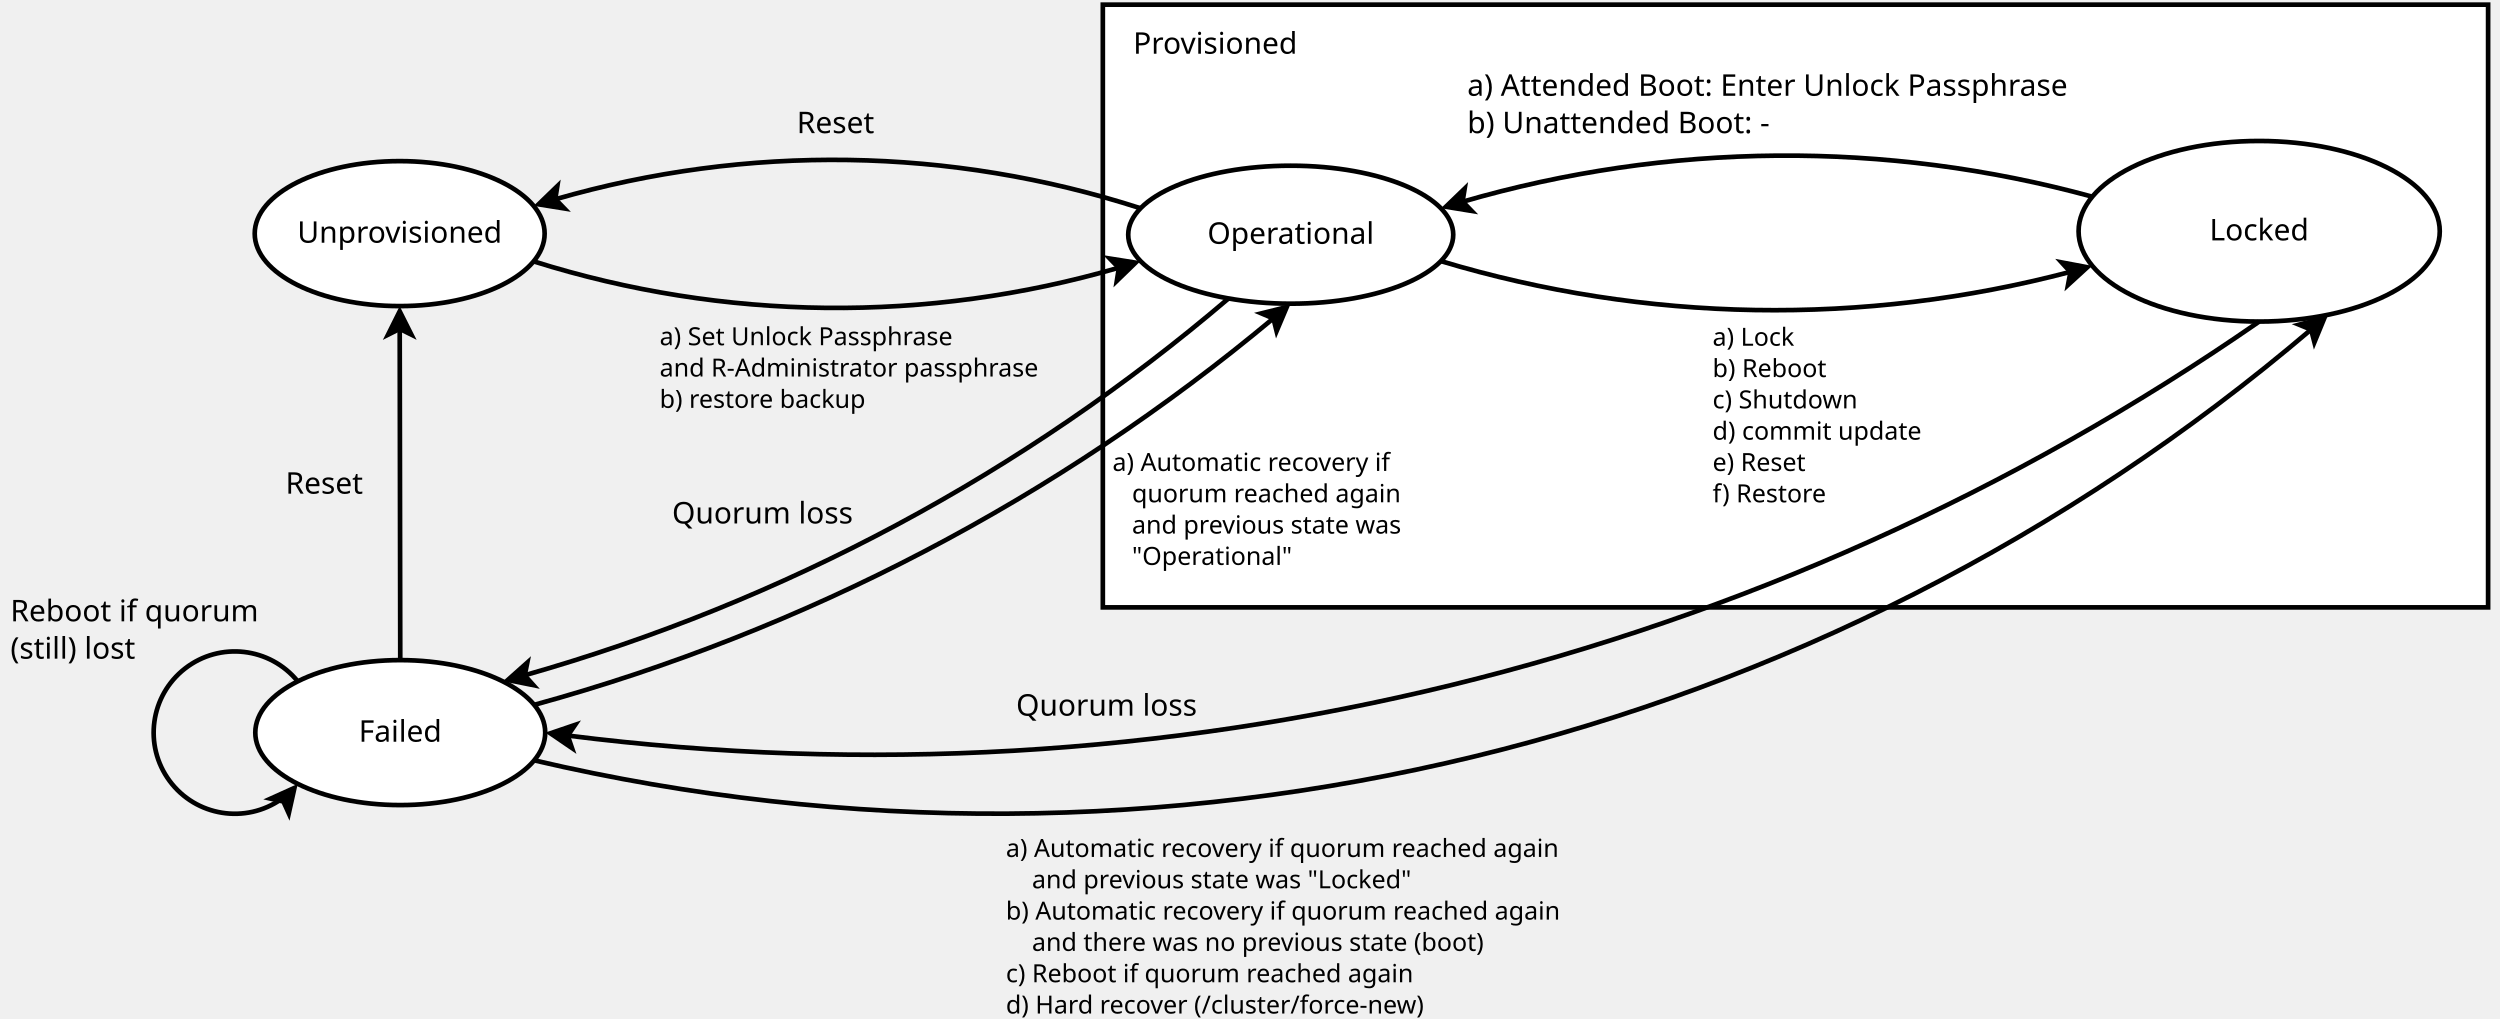
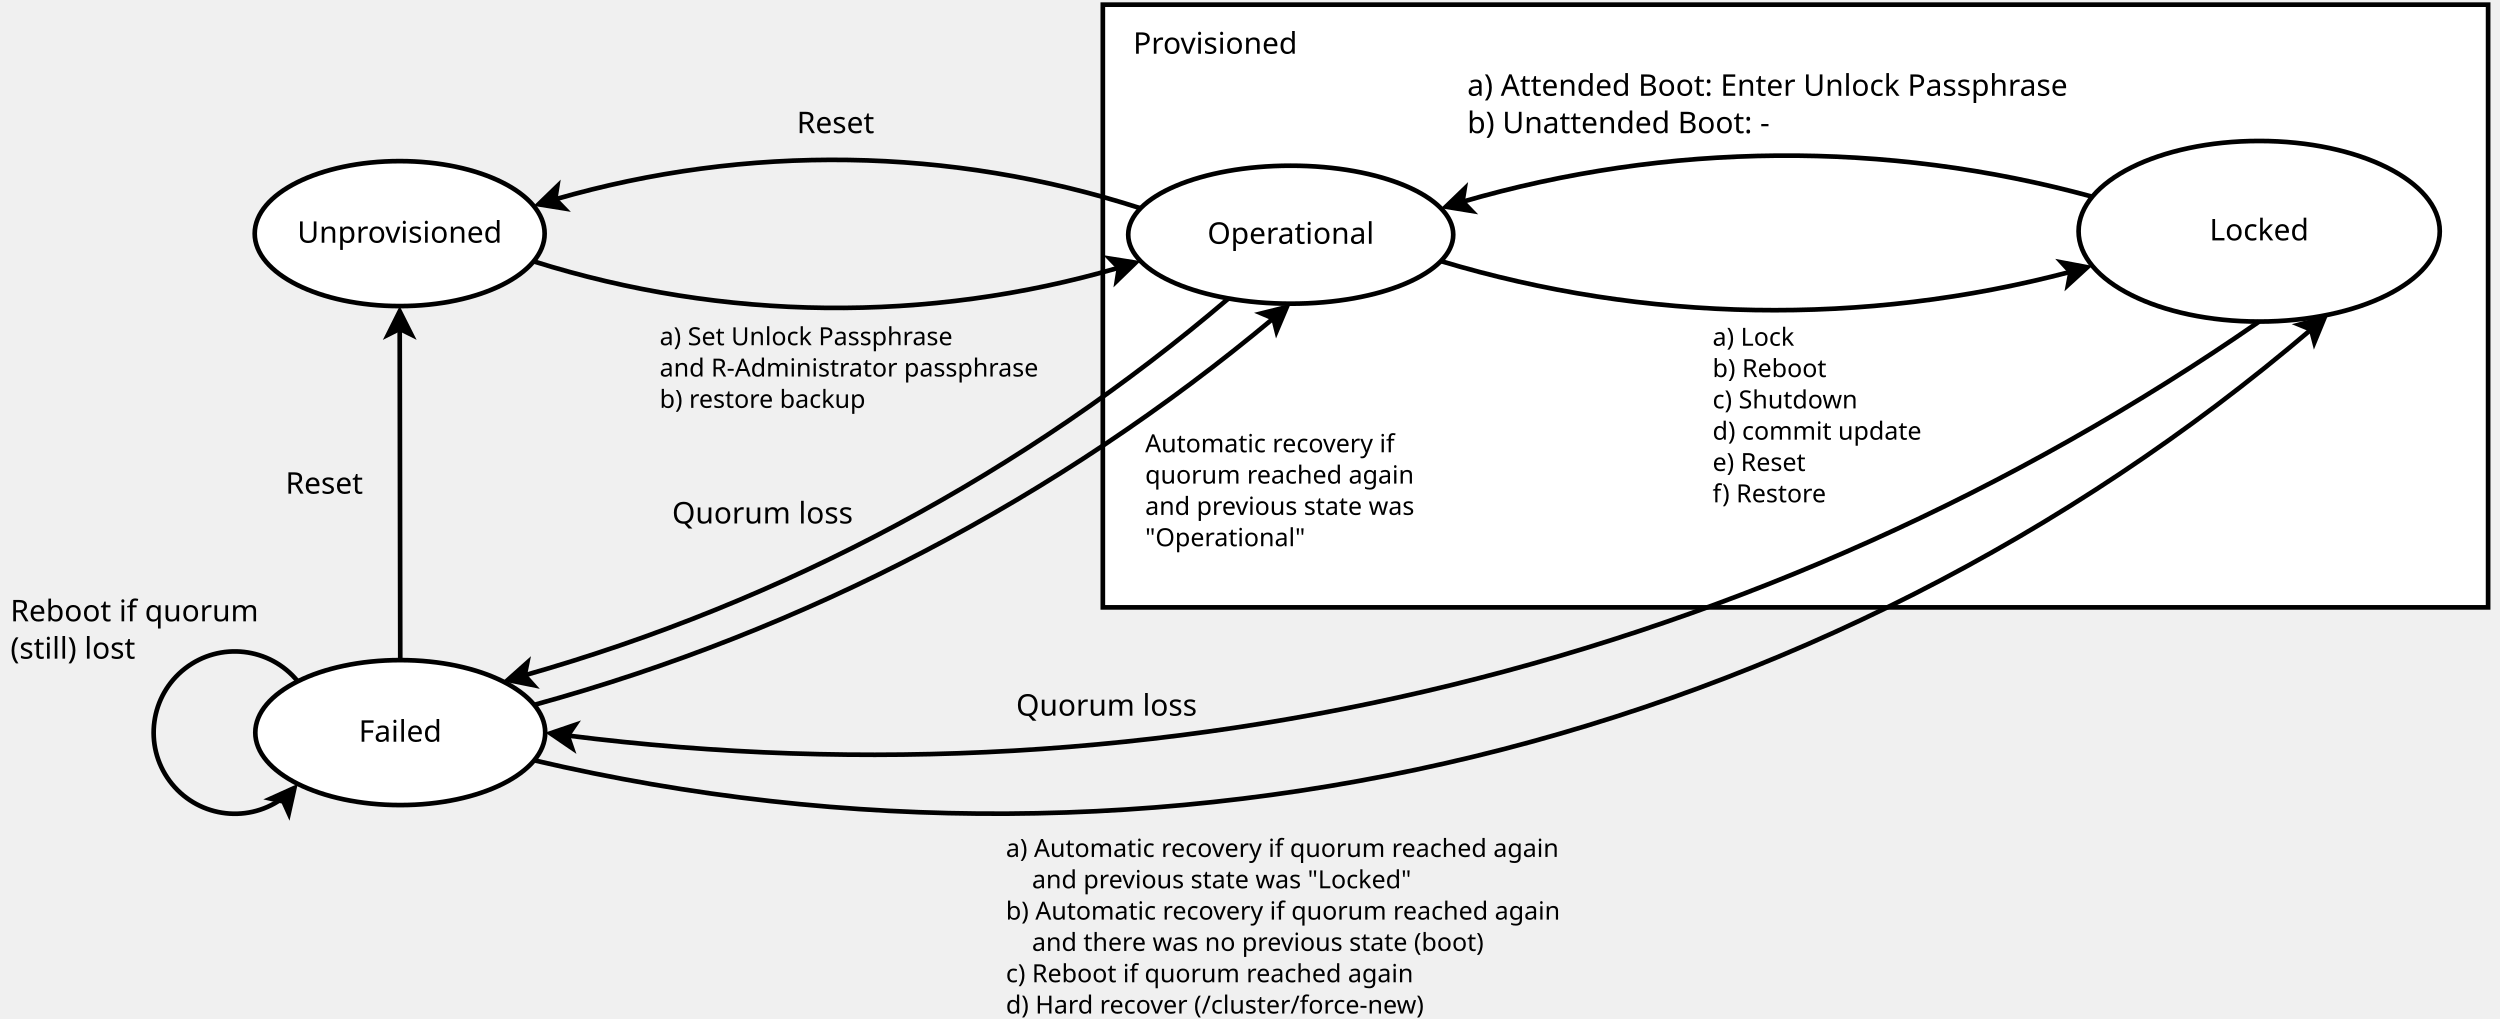
<svg xmlns="http://www.w3.org/2000/svg" width="54cm" height="22cm" viewBox="233 189 1062 436">
  <g id="Hintergrund">
    <g>
      <rect style="fill: #ffffff; fill-opacity: 1; stroke-opacity: 1; stroke-width: 2; stroke: #000000" x="701" y="191" width="593" height="258" rx="0" ry="0" />
      <text font-size="12.8" style="fill: #000000; fill-opacity: 1; stroke: none;text-anchor:middle;font-family:sans-serif;font-style:normal;font-weight:normal" x="997.5" y="323.9">
        <tspan x="997.5" y="323.9" />
      </text>
    </g>
    <g>
      <ellipse style="fill: #ffffff; fill-opacity: 1; stroke-opacity: 1; stroke-width: 2; stroke: #000000" cx="400" cy="289.001" rx="62.054" ry="31.027" />
      <text font-size="12.8" style="fill: #000000; fill-opacity: 1; stroke: none;text-anchor:middle;font-family:sans-serif;font-style:normal;font-weight:normal" x="400" y="292.901">
        <tspan x="400" y="292.901">Unprovisioned</tspan>
      </text>
    </g>
    <g>
      <ellipse style="fill: #ffffff; fill-opacity: 1; stroke-opacity: 1; stroke-width: 2; stroke: #000000" cx="781.433" cy="289.466" rx="69.567" ry="29.534" />
      <text font-size="12.8" style="fill: #000000; fill-opacity: 1; stroke: none;text-anchor:middle;font-family:sans-serif;font-style:normal;font-weight:normal" x="781.433" y="293.366">
        <tspan x="781.433" y="293.366">Operational</tspan>
      </text>
    </g>
    <text font-size="10.724" style="fill: #000000; fill-opacity: 1; stroke: none;text-anchor:start;font-family:sans-serif;font-style:normal;font-weight:normal" x="511.278" y="336.782">
      <tspan x="511.278" y="336.782">a) Set Unlock Passphrase</tspan>
      <tspan x="511.278" y="350.188">and R-Administrator passphrase</tspan>
      <tspan x="511.278" y="363.593">b) restore backup</tspan>
    </text>
    <g>
      <ellipse style="fill: #ffffff; fill-opacity: 1; stroke-opacity: 1; stroke-width: 2; stroke: #000000" cx="1196" cy="288" rx="77.307" ry="38.654" />
      <text font-size="12.8" style="fill: #000000; fill-opacity: 1; stroke: none;text-anchor:middle;font-family:sans-serif;font-style:normal;font-weight:normal" x="1196" y="291.9">
        <tspan x="1196" y="291.9">Locked</tspan>
      </text>
    </g>
    <text font-size="12.8" style="fill: #000000; fill-opacity: 1; stroke: none;text-anchor:start;font-family:sans-serif;font-style:normal;font-weight:normal" x="857" y="230">
      <tspan x="857" y="230">a) Attended Boot: Enter Unlock Passphrase</tspan>
      <tspan x="857" y="246">b) Unattended Boot: -</tspan>
    </text>
    <g>
      <path style="fill: none; stroke-opacity: 1; stroke-width: 2; stroke: #000000" d="M 717.16,278.164 A 427.68,427.68 0 0 0 466.628,274.316" />
      <polygon style="fill: #000000; fill-opacity: 1; stroke-opacity: 1; stroke-width: 2; stroke: #000000" fill-rule="evenodd" points="459.443,276.459 467.482,268.689 466.598,274.209 470.482,278.229 " />
    </g>
    <text font-size="12.8" style="fill: #000000; fill-opacity: 1; stroke: none;text-anchor:start;font-family:sans-serif;font-style:normal;font-weight:normal" x="570" y="246">
      <tspan x="570" y="246">Reset</tspan>
    </text>
    <text font-size="12.8" style="fill: #000000; fill-opacity: 1; stroke: none;text-anchor:start;font-family:sans-serif;font-style:normal;font-weight:normal" x="997.5" y="320">
      <tspan x="997.5" y="320" />
    </text>
    <text font-size="12.8" style="fill: #000000; fill-opacity: 1; stroke: none;text-anchor:start;font-family:sans-serif;font-style:normal;font-weight:normal" x="714" y="212">
      <tspan x="714" y="212">Provisioned</tspan>
    </text>
    <g>
      <path style="fill: none; stroke-opacity: 1; stroke-width: 2; stroke: #000000" d="M 845.704,300.768 A 496.093,496.093 0 0 0 1115.19,305.368" />
      <polygon style="fill: #000000; fill-opacity: 1; stroke-opacity: 1; stroke-width: 2; stroke: #000000" fill-rule="evenodd" points="1122.43,303.405 1114.18,310.954 1115.21,305.461 1111.44,301.337 " />
    </g>
    <g>
      <path style="fill: none; stroke-opacity: 1; stroke-width: 2; stroke: #000000" d="M 1124.58,273.208 A 496.22,496.22 0 0 0 855.024,275.354" />
      <polygon style="fill: #000000; fill-opacity: 1; stroke-opacity: 1; stroke-width: 2; stroke: #000000" fill-rule="evenodd" points="847.838,277.498 855.894,269.744 854.998,275.262 858.874,279.29 " />
    </g>
    <text font-size="10.724" style="fill: #000000; fill-opacity: 1; stroke: none;text-anchor:start;font-family:sans-serif;font-style:normal;font-weight:normal" x="962" y="337">
      <tspan x="962" y="337">a) Lock</tspan>
      <tspan x="962" y="350.406">b) Reboot</tspan>
      <tspan x="962" y="363.811">c) Shutdown</tspan>
      <tspan x="962" y="377.217">d) commit update</tspan>
      <tspan x="962" y="390.622">e) Reset</tspan>
      <tspan x="962" y="404.028">f) Restore</tspan>
    </text>
    <g>
      <path style="fill: none; stroke-opacity: 1; stroke-width: 2; stroke: #000000" d="M 457.31,300.87 A 432.013,432.013 0 0 0 707.845,303.594" />
      <polygon style="fill: #000000; fill-opacity: 1; stroke-opacity: 1; stroke-width: 2; stroke: #000000" fill-rule="evenodd" points="715.028,301.441 706.997,309.22 707.876,303.7 703.986,299.685 " />
    </g>
    <g>
      <ellipse style="fill: #ffffff; fill-opacity: 1; stroke-opacity: 1; stroke-width: 2; stroke: #000000" cx="400.248" cy="502.607" rx="62.054" ry="31.027" />
      <text font-size="12.8" style="fill: #000000; fill-opacity: 1; stroke: none;text-anchor:middle;font-family:sans-serif;font-style:normal;font-weight:normal" x="400.248" y="506.507">
        <tspan x="400.248" y="506.507">Failed</tspan>
      </text>
    </g>
    <g>
      <line style="fill: none; stroke-opacity: 1; stroke-width: 2; stroke: #000000" x1="400.248" y1="471.58" x2="400.016" y2="329.762" />
      <polygon style="fill: #000000; fill-opacity: 1; stroke-opacity: 1; stroke-width: 2; stroke: #000000" fill-rule="evenodd" points="400.004,322.262 405.02,332.254 400.016,329.762 395.02,332.27 " />
    </g>
    <text font-size="12.8" style="fill: #000000; fill-opacity: 1; stroke: none;text-anchor:start;font-family:sans-serif;font-style:normal;font-weight:normal" x="351.138" y="400.334">
      <tspan x="351.138" y="400.334">Reset</tspan>
    </text>
    <g>
      <path style="fill: none; stroke-opacity: 1; stroke-width: 2; stroke: #000000" d="M 754.812,316.752 A 801.527,801.527 0 0 1 453.507,478.065" />
      <polygon style="fill: #000000; fill-opacity: 1; stroke-opacity: 1; stroke-width: 2; stroke: #000000" fill-rule="evenodd" points="446.284,480.083 454.629,472.642 453.523,478.122 457.244,482.295 " />
    </g>
    <text font-size="12.8" style="fill: #000000; fill-opacity: 1; stroke: none;text-anchor:start;font-family:sans-serif;font-style:normal;font-weight:normal" x="516.586" y="413.084">
      <tspan x="516.586" y="413.084">Quorum loss</tspan>
    </text>
    <g>
      <path style="fill: none; stroke-opacity: 1; stroke-width: 2; stroke: #000000" d="M 1196,326.654 A 1042,1042 0 0 1 471.955,503.874" />
      <polygon style="fill: #000000; fill-opacity: 1; stroke-opacity: 1; stroke-width: 2; stroke: #000000" fill-rule="evenodd" points="464.518,502.909 475.1,499.301 471.949,503.919 473.753,509.21 " />
    </g>
-     <text font-size="10.724" style="fill: #000000; fill-opacity: 1; stroke: none;text-anchor:start;font-family:sans-serif;font-style:normal;font-weight:normal" x="705.116" y="390.606">
-       <tspan x="705.116" y="390.606">a) Automatic recovery if</tspan>
-       <tspan xml:space="preserve" x="705.116" y="404.012">   quorum reached again</tspan>
-       <tspan xml:space="preserve" x="705.116" y="417.417">   and previous state was</tspan>
-       <tspan xml:space="preserve" x="705.116" y="430.823">   "Operational"</tspan>
+     <text font-size="10.724" style="fill: #000000; fill-opacity: 1; stroke: none;text-anchor:start;font-family:sans-serif;font-style:normal;font-weight:normal" x="719.116" y="382.606">
+       <tspan x="719.116" y="382.606">Automatic recovery if</tspan>
+       <tspan x="719.116" y="396.012">quorum reached again</tspan>
+       <tspan x="719.116" y="409.417">and previous state was</tspan>
+       <tspan x="719.116" y="422.823">"Operational"</tspan>
    </text>
    <g>
      <path style="fill: none; stroke-opacity: 1; stroke-width: 2; stroke: #000000" d="M 457.578,514.482 A 867.98,867.98 0 0 0 1218.21,330.065" />
      <polygon style="fill: #000000; fill-opacity: 1; stroke-opacity: 1; stroke-width: 2; stroke: #000000" fill-rule="evenodd" points="1223.9,325.179 1219.64,335.518 1218.24,330.106 1213.07,327.979 " />
    </g>
    <text font-size="10.724" style="fill: #000000; fill-opacity: 1; stroke: none;text-anchor:start;font-family:sans-serif;font-style:normal;font-weight:normal" x="659.504" y="555.844">
      <tspan x="659.504" y="555.844">a) Automatic recovery if quorum reached again</tspan>
      <tspan xml:space="preserve" x="659.504" y="569.25">    and previous state was "Locked"</tspan>
      <tspan x="659.504" y="582.655">b) Automatic recovery if quorum reached again</tspan>
      <tspan xml:space="preserve" x="659.504" y="596.061">    and there was no previous state (boot)</tspan>
      <tspan x="659.504" y="609.466">c) Reboot if quorum reached again</tspan>
      <tspan x="659.504" y="622.872">d) Hard recover (/cluster/force-new)</tspan>
    </text>
    <g>
      <path style="fill: none; stroke-opacity: 1; stroke-width: 2; stroke: #000000" d="M 356.37,480.668 A 34.744,34.744 0 1 0 349.451,531.002" />
      <polygon style="fill: #000000; fill-opacity: 1; stroke-opacity: 1; stroke-width: 2; stroke: #000000" fill-rule="evenodd" points="354.958,526.28 352.521,537.191 350.222,532.096 344.766,530.877 " />
    </g>
    <text font-size="12.8" style="fill: #000000; fill-opacity: 1; stroke: none;text-anchor:start;font-family:sans-serif;font-style:normal;font-weight:normal" x="233.358" y="454.962">
      <tspan x="233.358" y="454.962">Reboot if quorum</tspan>
      <tspan x="233.358" y="470.962">(still) lost</tspan>
    </text>
    <g>
      <path style="fill: none; stroke-opacity: 1; stroke-width: 2; stroke: #000000" d="M 457.578,490.734 A 841.105,841.105 0 0 0 773.997,325.283" />
      <polygon style="fill: #000000; fill-opacity: 1; stroke-opacity: 1; stroke-width: 2; stroke: #000000" fill-rule="evenodd" points="779.734,320.453 775.381,330.751 774.033,325.326 768.884,323.15 " />
    </g>
    <text font-size="12.8" style="fill: #000000; fill-opacity: 1; stroke: none;text-anchor:start;font-family:sans-serif;font-style:normal;font-weight:normal" x="663.868" y="495.364">
      <tspan x="663.868" y="495.364">Quorum loss</tspan>
    </text>
  </g>
</svg>
